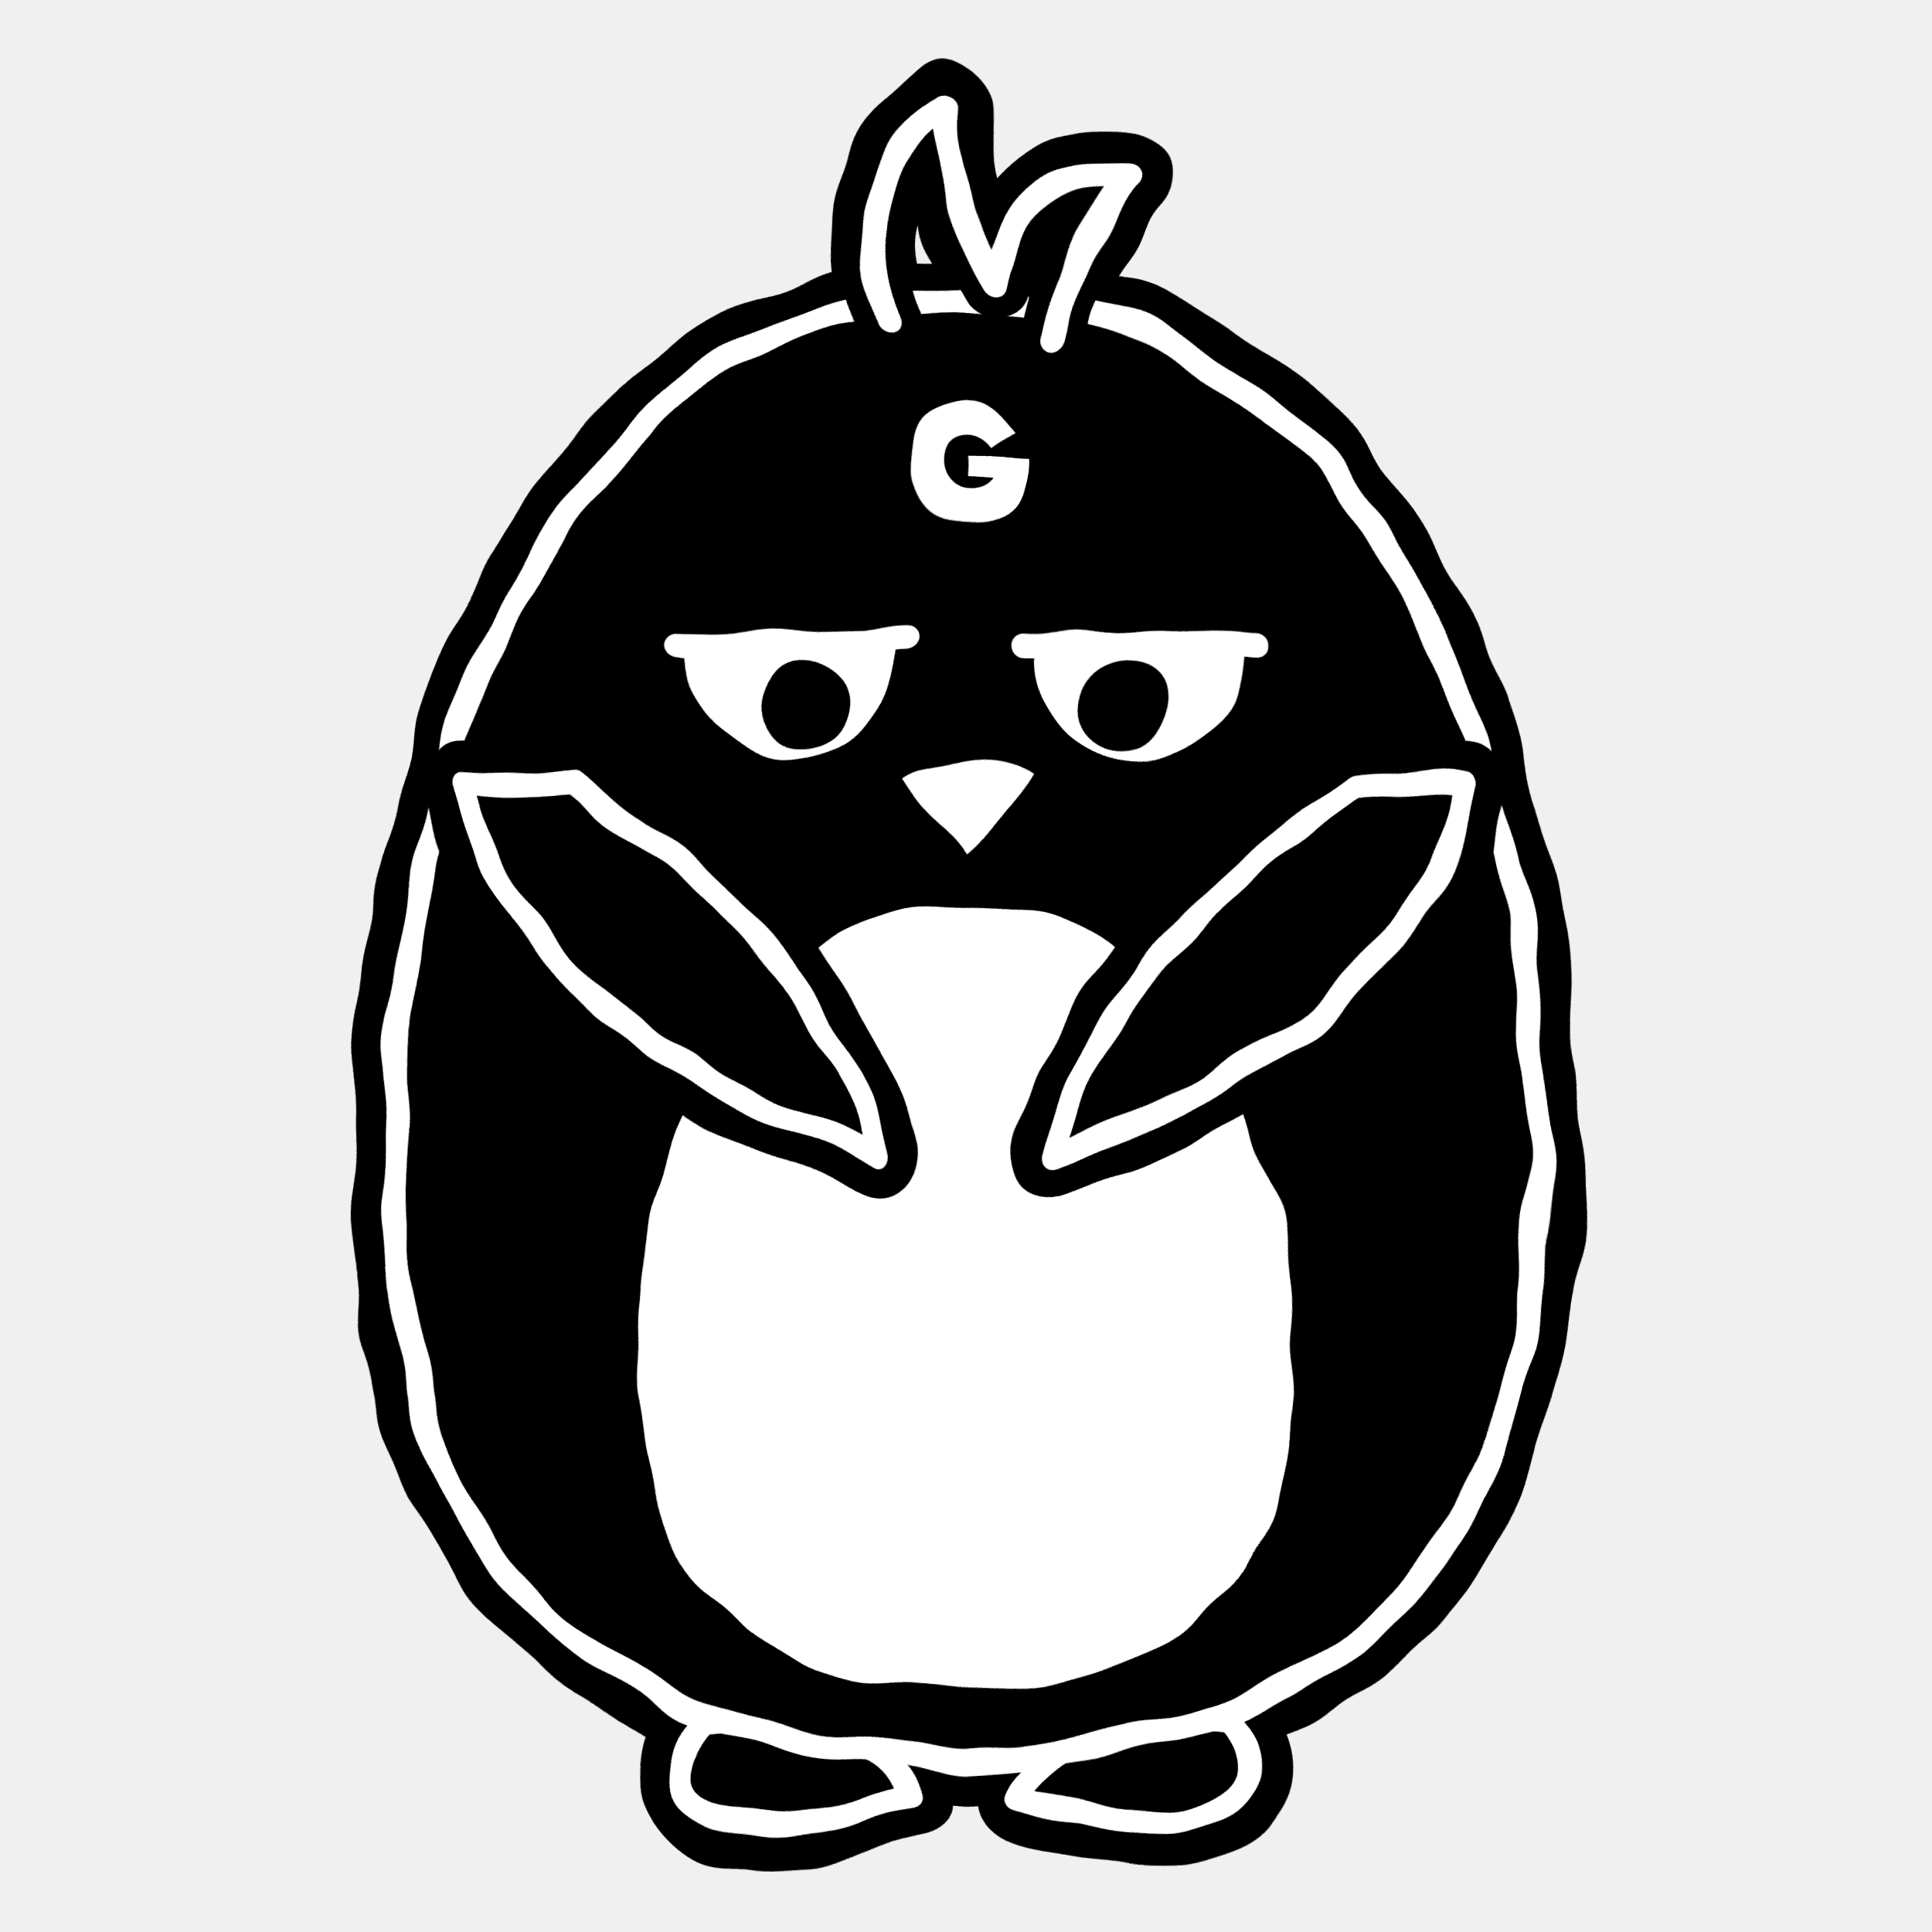
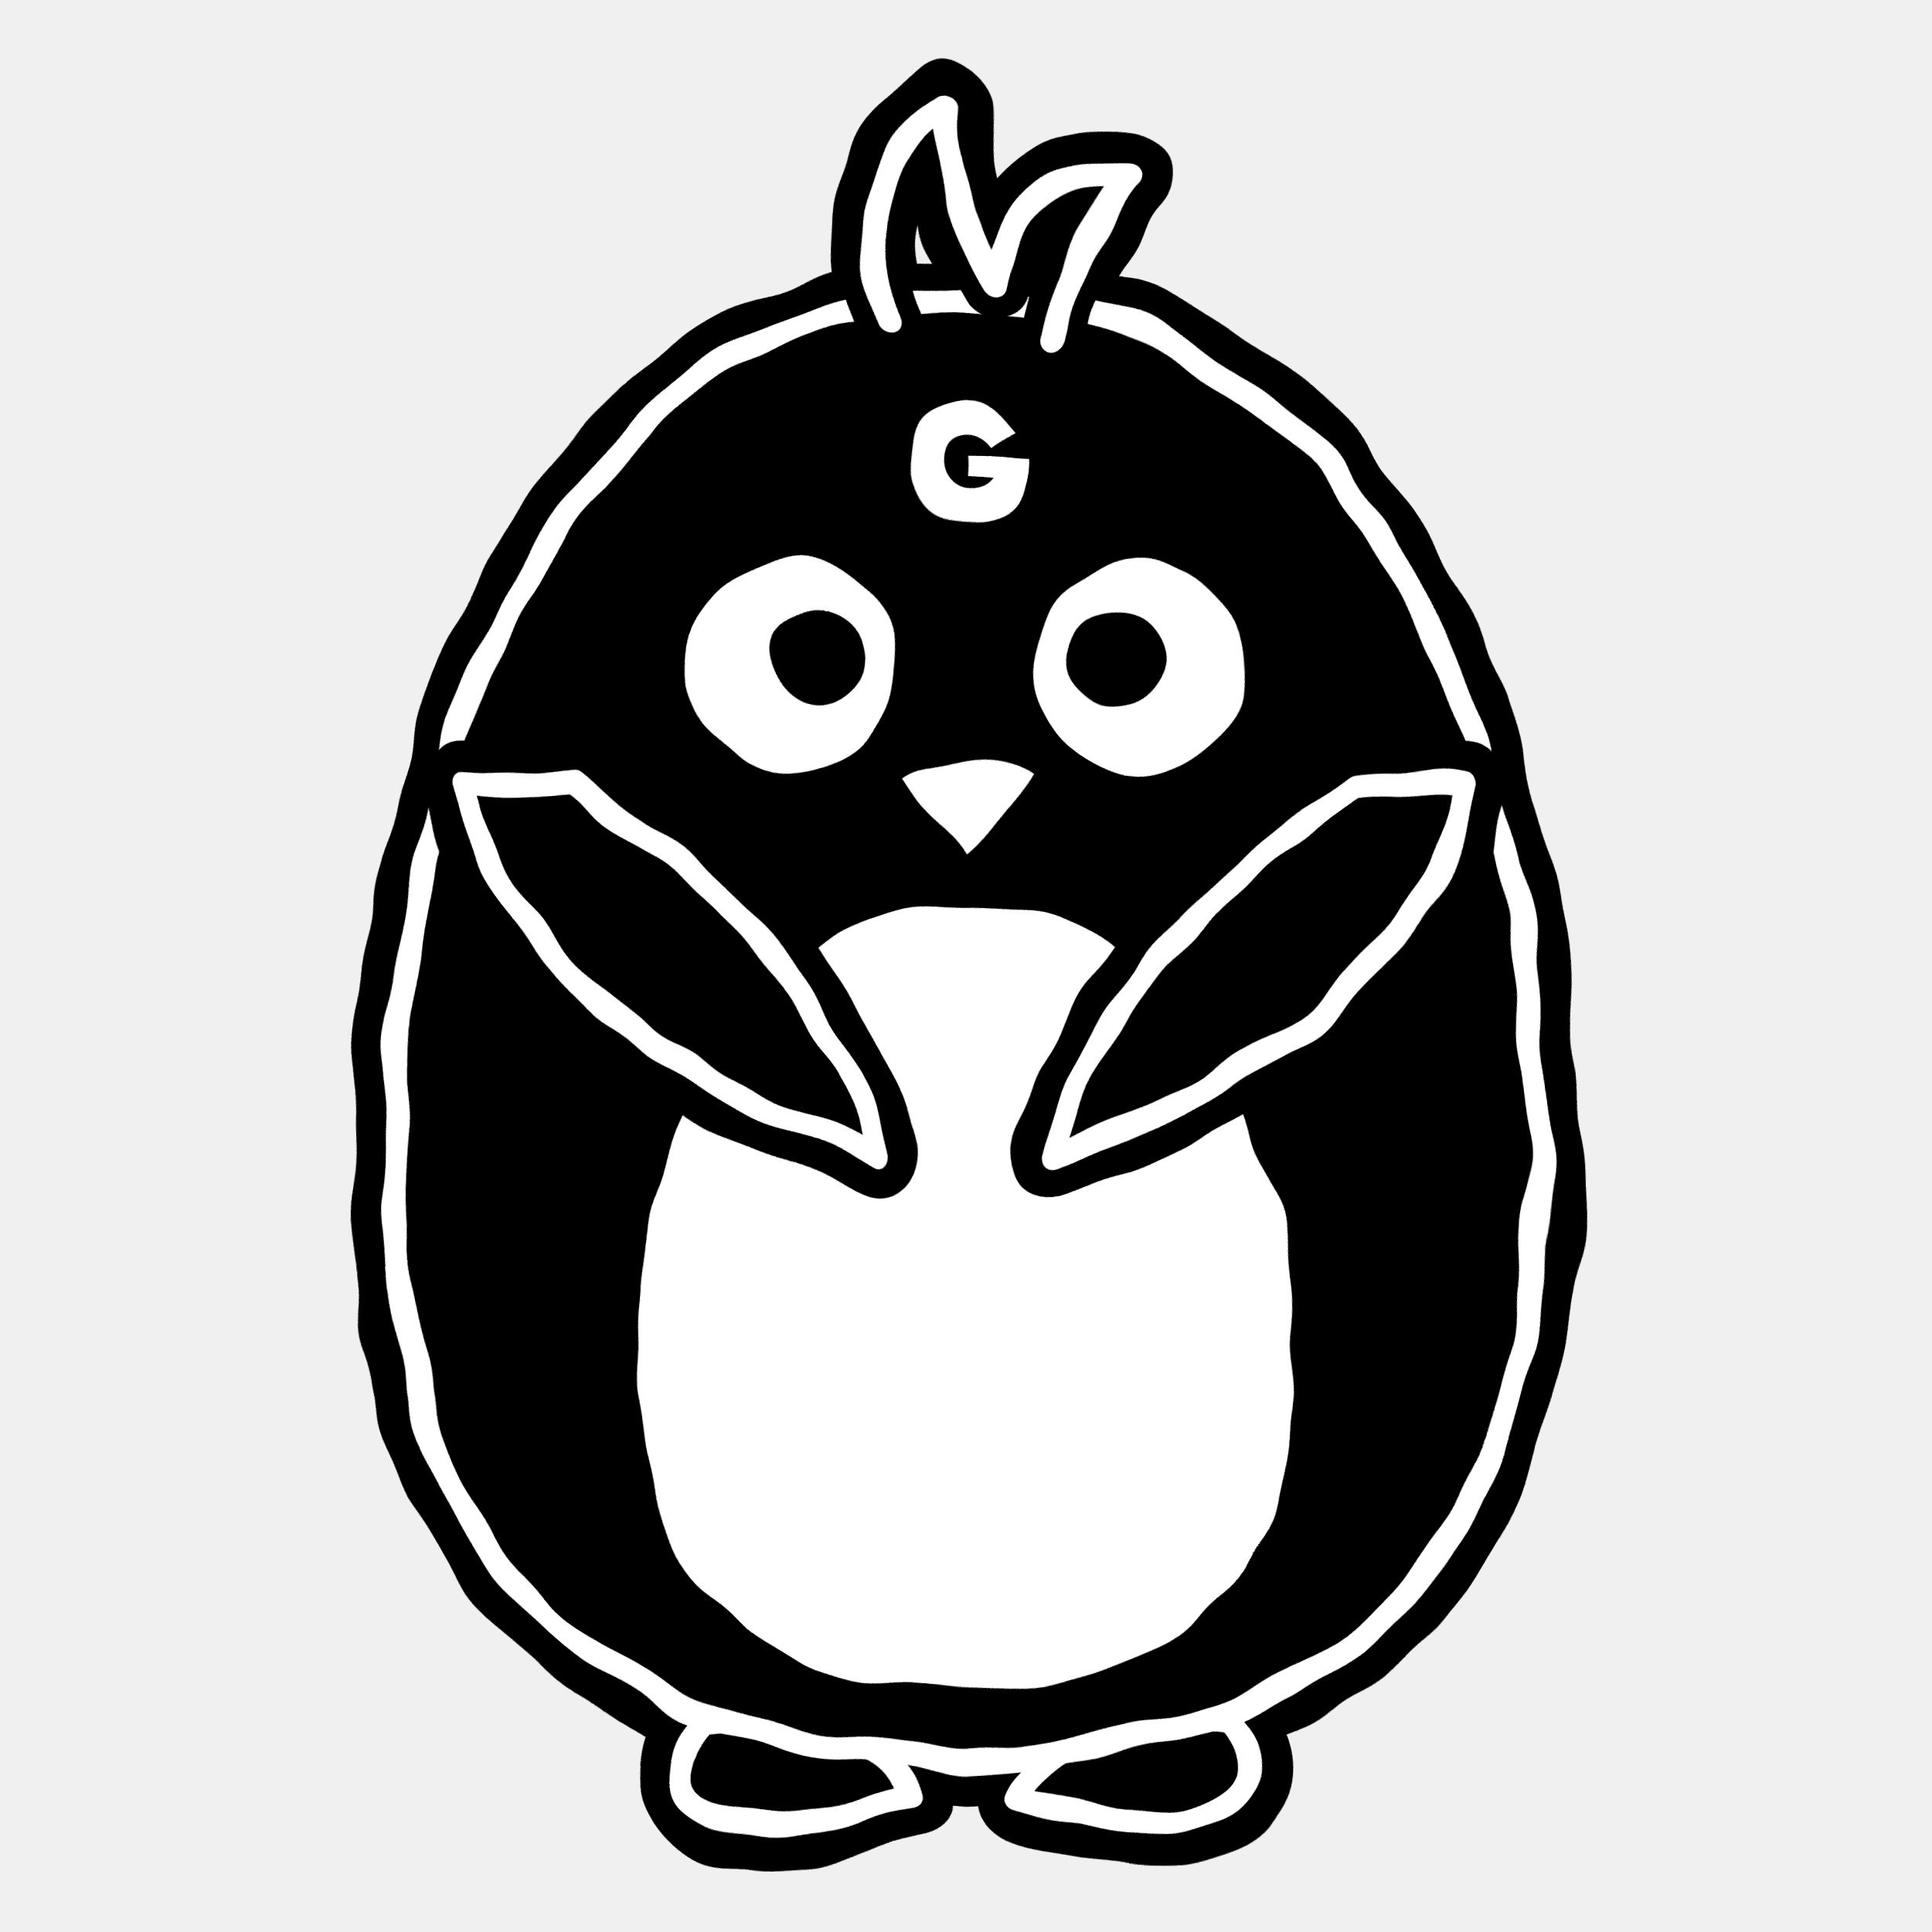
<svg xmlns="http://www.w3.org/2000/svg" viewBox="0 0 400 400" width="400" height="400">
  <defs>
    <filter id="ink" x="-10%" y="-10%" width="120%" height="120%">
      <feTurbulence type="fractalNoise" baseFrequency="0.045" numOctaves="2" seed="3" result="n" />
      <feDisplacementMap in="SourceGraphic" in2="n" scale="5" xChannelSelector="R" yChannelSelector="G" />
    </filter>
  </defs>
  <g filter="url(#ink)">
    <g transform="translate(0,0) rotate(0 200 240)">
      <path fill="none" stroke="#000" stroke-width="18" stroke-linejoin="round" stroke-linecap="round" d="M200 62 C268 60 312 128 318 222 C324 318 284 362 200 364 C116 362 76 318 82 222 C88 128 132 60 200 62 Z" />
      <path fill="none" stroke="#000" stroke-width="18" stroke-linejoin="round" stroke-linecap="round" d="M146 356 C132 374 150 384 188 372 C184 362 170 356 146 356 Z" />
      <path fill="none" stroke="#000" stroke-width="18" stroke-linejoin="round" stroke-linecap="round" d="M254 356 C268 374 250 384 212 372 C216 362 230 356 254 356 Z" />
      <path fill="none" stroke="#000" stroke-width="18" stroke-linejoin="round" stroke-linecap="round" d="M184 66 C176 40 186 28 196 22 C196 38 200 48 206 58 C210 42 222 34 234 36 C224 46 220 58 218 70" />
      <path fill="#000" stroke="#fff" stroke-width="5" stroke-linejoin="round" stroke-linecap="round" d="M146 356 C132 374 150 384 188 372 C184 362 170 356 146 356 Z" />
      <path fill="#000" stroke="#fff" stroke-width="5" stroke-linejoin="round" stroke-linecap="round" d="M254 356 C268 374 250 384 212 372 C216 362 230 356 254 356 Z" />
      <path fill="#000" stroke="#fff" stroke-width="5" stroke-linejoin="round" stroke-linecap="round" d="M200 62 C268 60 312 128 318 222 C324 318 284 362 200 364 C116 362 76 318 82 222 C88 128 132 60 200 62 Z" />
      <path fill="none" stroke="#000" stroke-width="14" stroke-linecap="round" stroke-linejoin="round" d="M184 66 C176 40 186 28 196 22 C196 38 200 48 206 58 C210 42 222 34 234 36 C224 46 220 58 218 70" />
      <path fill="none" stroke="#fff" stroke-width="5" stroke-linecap="round" stroke-linejoin="round" d="M184 66 C176 40 186 28 196 22 C196 38 200 48 206 58 C210 42 222 34 234 36 C224 46 220 58 218 70" />
      <path fill="#fff" stroke="none" d="M200 188 C246 188 270 236 268 288 C266 334 238 350 200 350 C162 350 134 334 132 288 C130 236 154 188 200 188 Z" />
-       <path fill="#fff" stroke="none" d="M142 135 L186 135 A22 22 0 0 1 142 135 Z" />
-       <circle cx="167" cy="146" r="9" fill="#000" />
-       <path fill="none" stroke="#fff" stroke-width="5" stroke-linecap="round" stroke-linejoin="round" d="M140 133 L188 133" />
-       <path fill="#fff" stroke="none" d="M214 135 L258 135 A22 22 0 0 1 214 135 Z" />
-       <circle cx="233" cy="146" r="9" fill="#000" />
-       <path fill="none" stroke="#fff" stroke-width="5" stroke-linecap="round" stroke-linejoin="round" d="M212 133 L260 133" />
+       <circle fill="#fff" stroke="none" cx="164" cy="138" r="22" />
+       <circle cx="169" cy="136" r="10" fill="#000" />
+       <circle fill="#fff" stroke="none" cx="236" cy="138" r="22" />
+       <circle cx="231" cy="136" r="10" fill="#000" />
      <path style="fill:#000;stroke:#000;stroke-linejoin:round;stroke-width:9" d="M187 161 C193 156 207 156 213 161 C210 166 205 172 200 177 C195 172 190 166 187 161 Z" />
      <path fill="#fff" stroke="none" d="M187 161 C193 156 207 156 213 161 C210 166 205 172 200 177 C195 172 190 166 187 161 Z" />
      <g transform="translate(200,96) scale(0.2) translate(-100,-100)">
        <clipPath id="gceyes1">
          <circle cx="100" cy="100" r="64" />
        </clipPath>
        <g fill="#fff" clip-path="url(#gceyes1)">
          <path d="M139.0 73.7 A47 47 0 1 0 141.5 122.1" fill="none" stroke="#fff" stroke-width="34" />
          <rect x="98" y="92" width="66" height="24" />
          <rect x="130" y="92" width="34" height="60" />
        </g>
      </g>
      <path fill="none" stroke="#000" stroke-width="18" stroke-linejoin="round" stroke-linecap="round" transform="translate(96,162.7) scale(1,1) rotate(-65.6525) scale(1,0.931)" d="M0 0 C-26 18 -40 70 -34 118 C-16 104 4 66 10 22 Z" />
      <path fill="none" stroke="#000" stroke-width="18" stroke-linejoin="round" stroke-linecap="round" transform="translate(304,162.7) scale(-1,1) rotate(-65.6525) scale(1,0.931)" d="M0 0 C-26 18 -40 70 -34 118 C-16 104 4 66 10 22 Z" />
      <path fill="#000" stroke="#fff" stroke-width="5" stroke-linejoin="round" stroke-linecap="round" transform="translate(96,162.7) scale(1,1) rotate(-65.6525) scale(1,0.931)" d="M0 0 C-26 18 -40 70 -34 118 C-16 104 4 66 10 22 Z" />
      <path fill="#000" stroke="#fff" stroke-width="5" stroke-linejoin="round" stroke-linecap="round" transform="translate(304,162.7) scale(-1,1) rotate(-65.6525) scale(1,0.931)" d="M0 0 C-26 18 -40 70 -34 118 C-16 104 4 66 10 22 Z" />
    </g>
  </g>
</svg>
